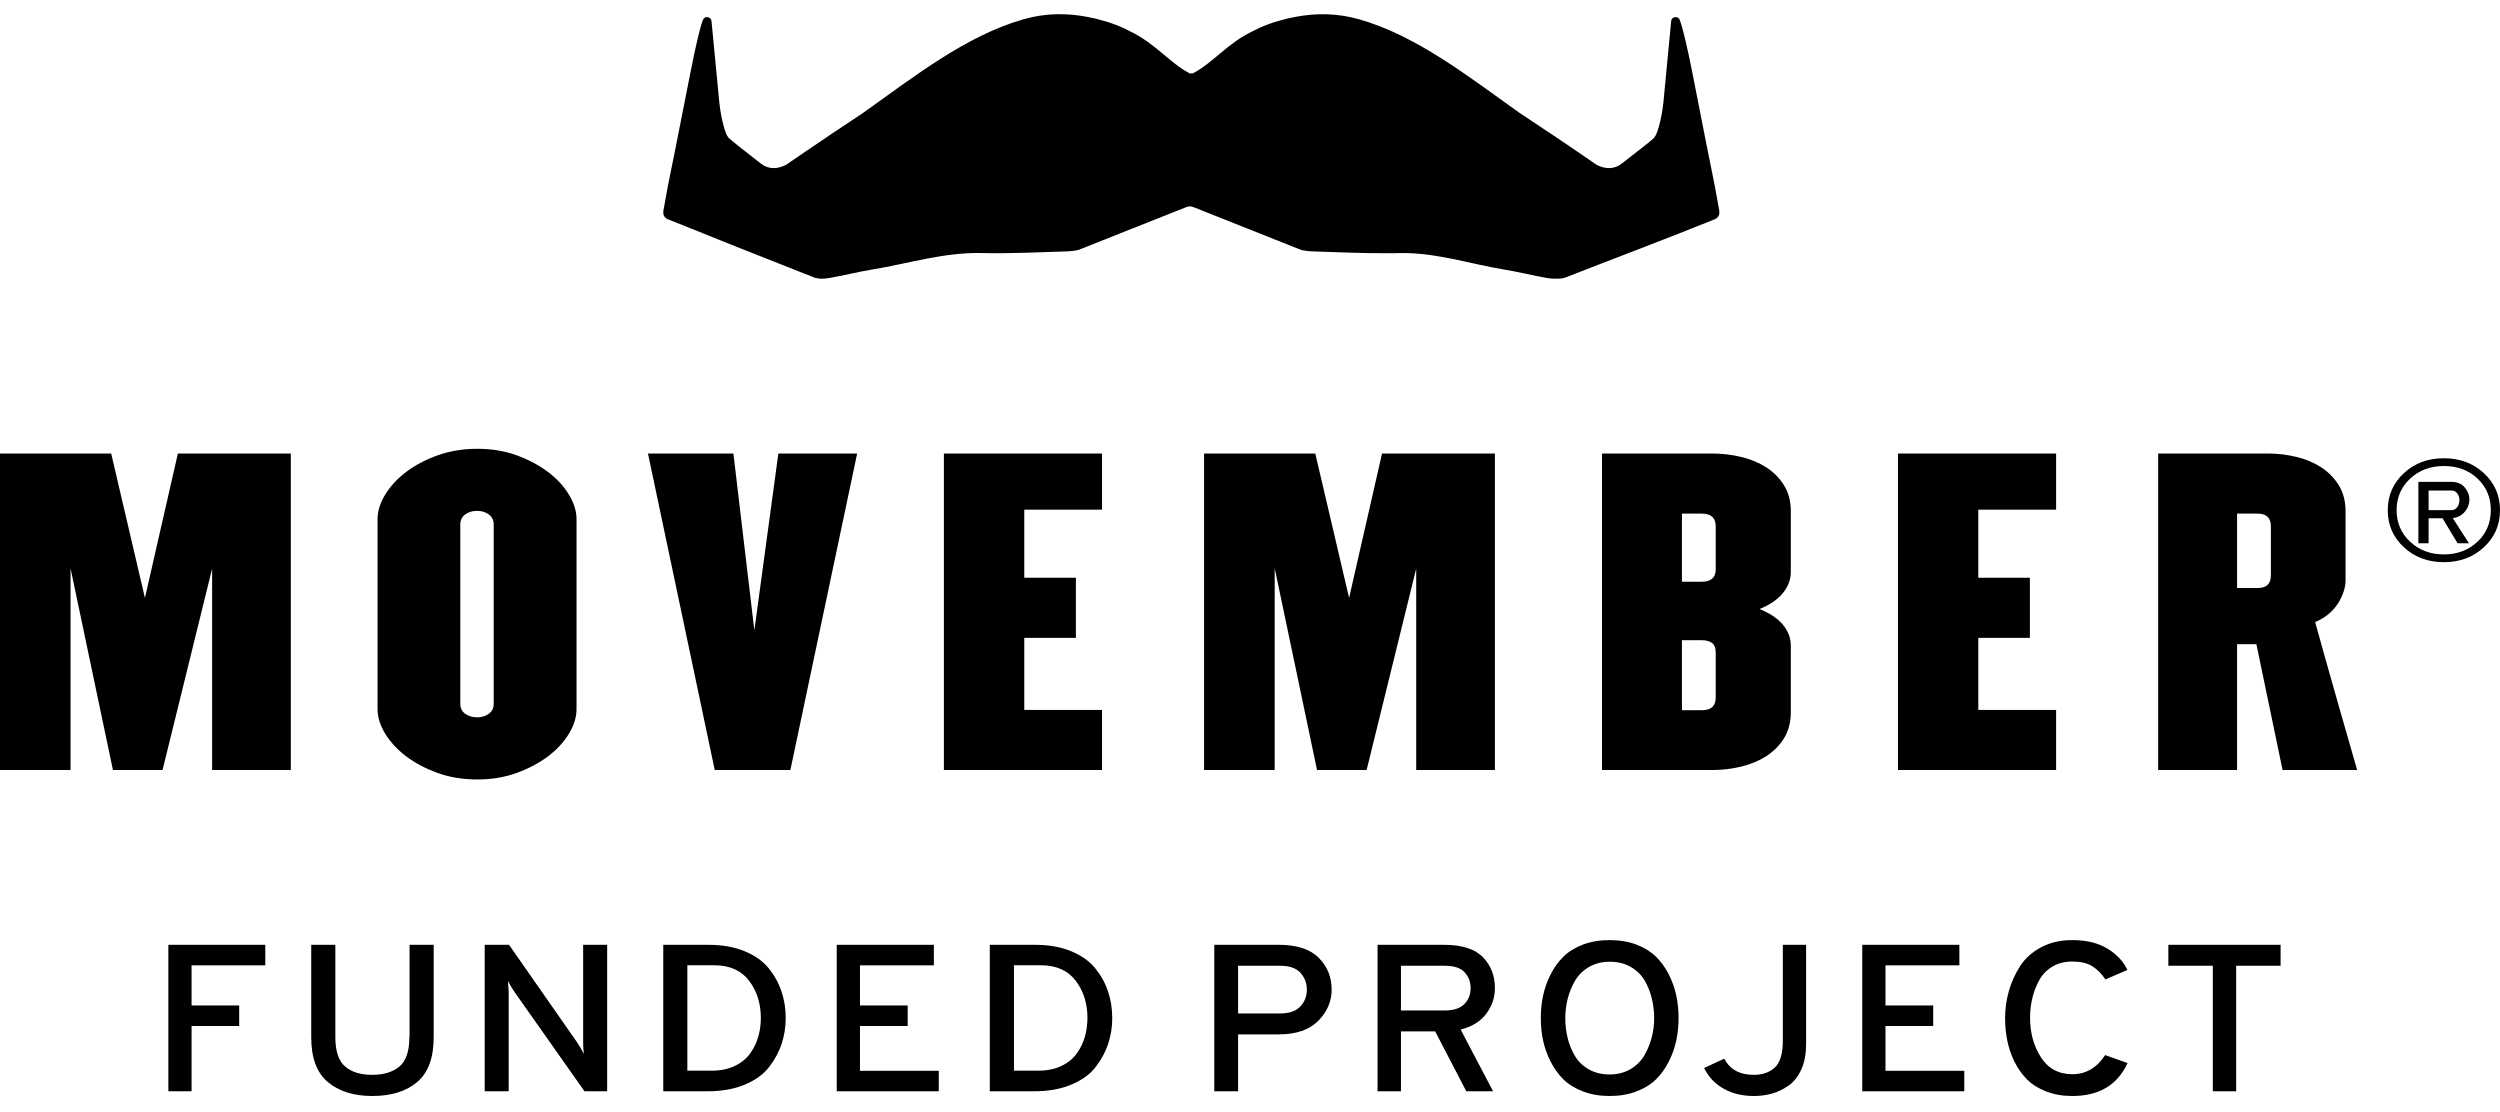
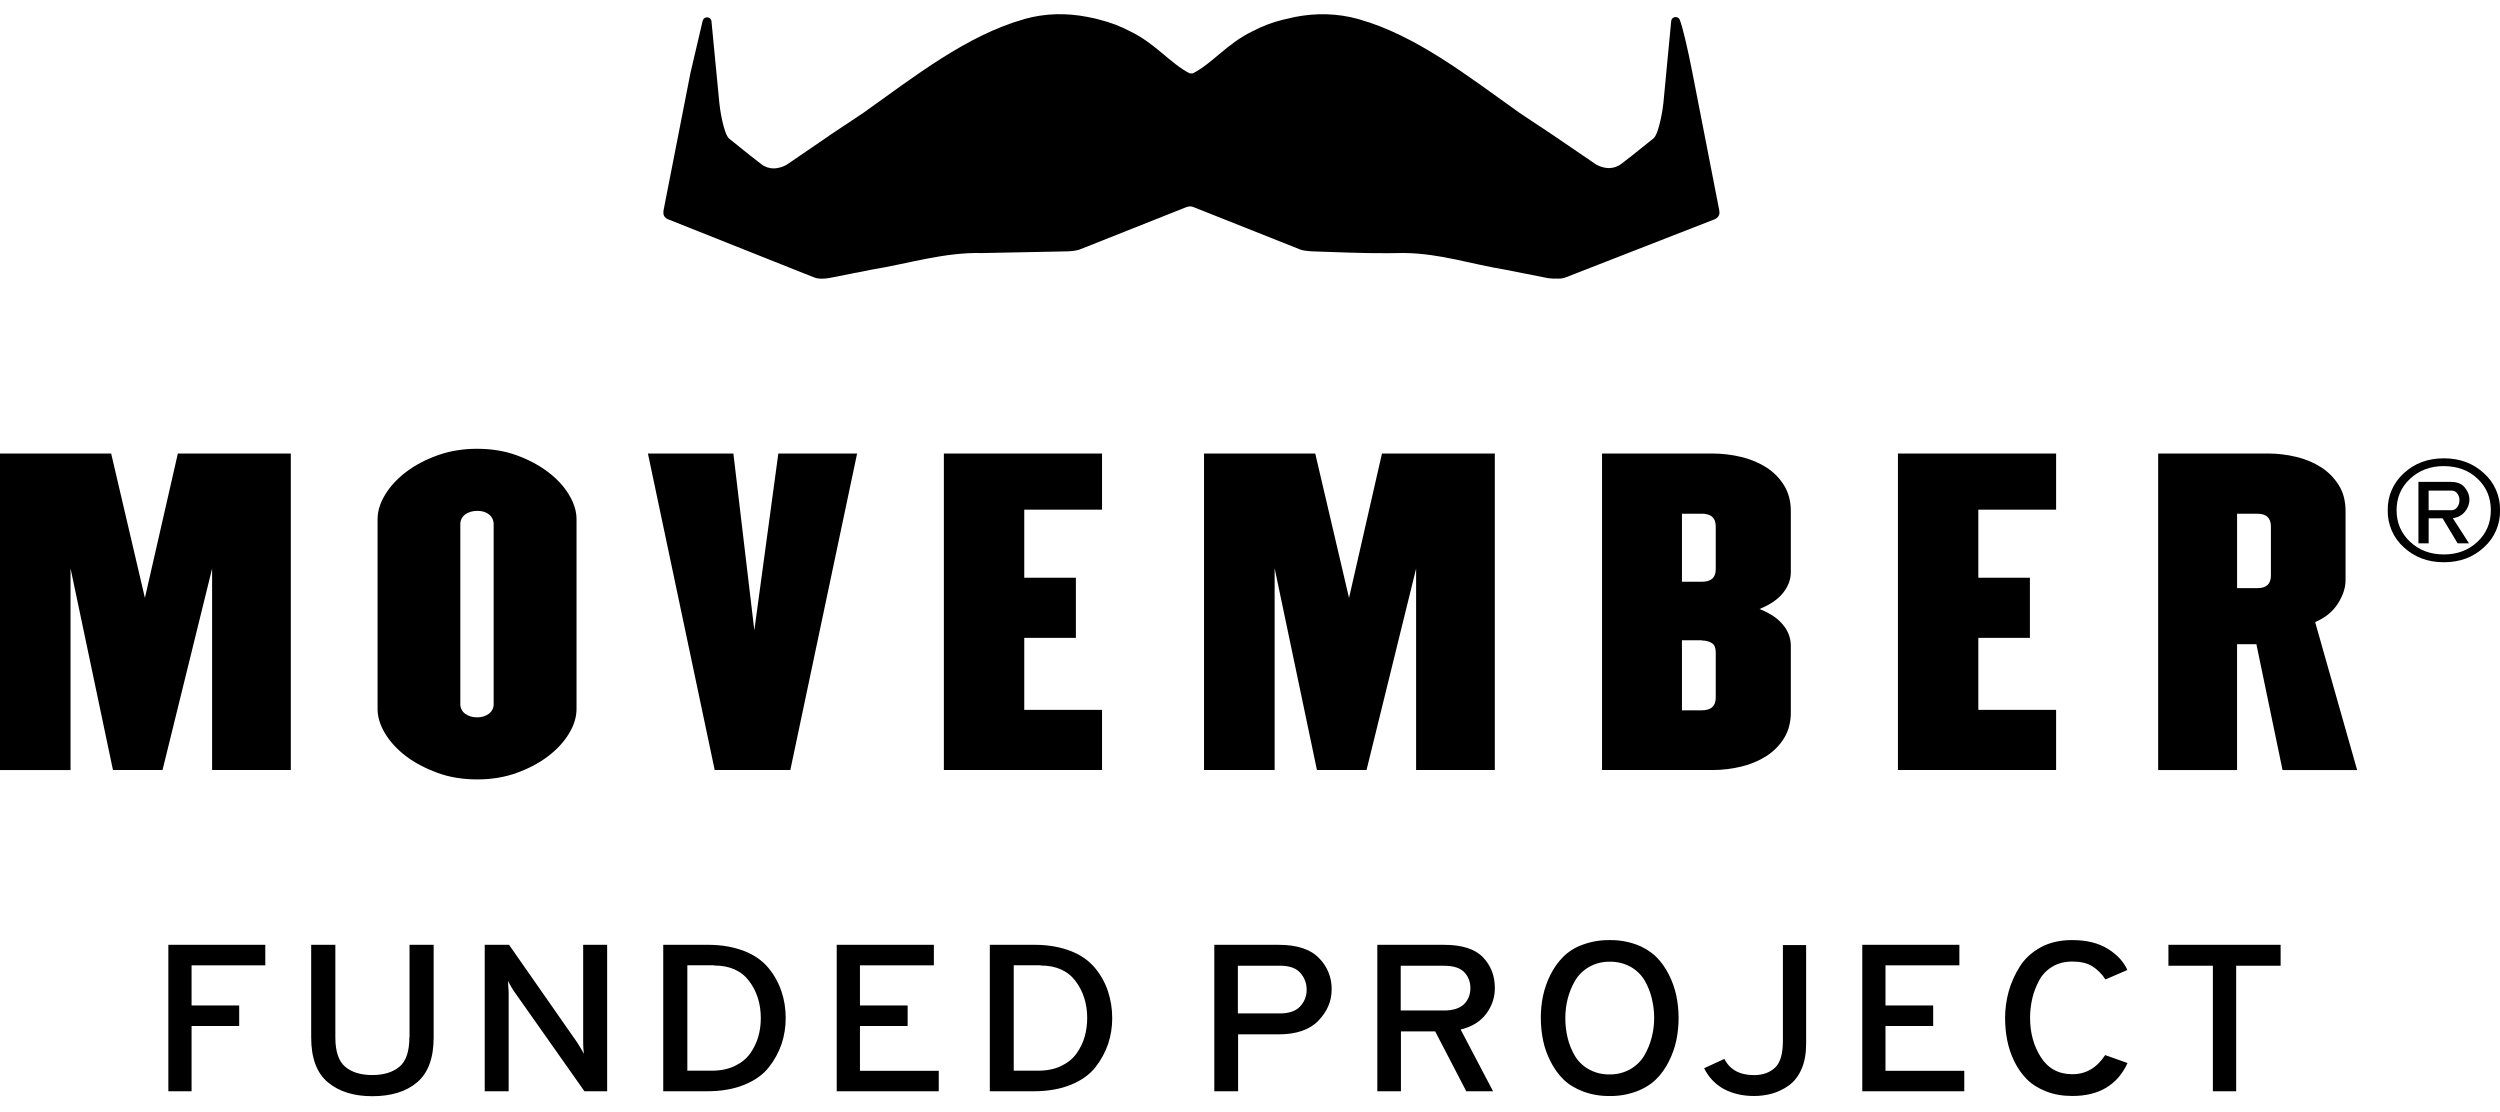
- <svg xmlns="http://www.w3.org/2000/svg" width="108px" height="48px" viewBox="0 0 108 48" version="1.1">
-   <defs />
-   <g id="Page-1" stroke="none" stroke-width="1" fill="none" fill-rule="evenodd">
-     <g id="mo-funded" fill="#000000" fill-rule="nonzero">
-       <g id="Combined-Shape">
-         <path d="M14.487,40.816 L14.487,44.807 C14.487,45.406 14.626,45.83 14.907,46.07 C15.185,46.313 15.579,46.433 16.08,46.433 C16.582,46.433 16.975,46.31 17.261,46.07 C17.542,45.826 17.685,45.406 17.685,44.807 L17.693,44.807 L17.693,40.816 L18.735,40.816 L18.735,44.807 C18.735,45.699 18.495,46.345 18.021,46.747 C17.546,47.146 16.902,47.347 16.084,47.347 C15.285,47.347 14.649,47.149 14.166,46.747 C13.684,46.345 13.445,45.699 13.445,44.807 L13.445,40.816 L14.487,40.816 Z M69.539,40.612 C69.963,40.612 70.346,40.677 70.691,40.805 C71.036,40.938 71.317,41.113 71.539,41.328 C71.76,41.546 71.944,41.803 72.094,42.1 C72.244,42.397 72.349,42.701 72.417,43.012 C72.481,43.32 72.514,43.642 72.514,43.978 C72.514,44.31 72.481,44.632 72.417,44.943 C72.349,45.255 72.244,45.559 72.094,45.856 C71.944,46.156 71.76,46.413 71.539,46.628 C71.317,46.846 71.036,47.021 70.691,47.15 C70.346,47.283 69.963,47.347 69.539,47.347 C69.115,47.347 68.732,47.283 68.387,47.15 C68.042,47.018 67.76,46.846 67.539,46.628 C67.317,46.41 67.134,46.152 66.984,45.856 C66.833,45.559 66.725,45.255 66.661,44.943 C66.593,44.636 66.563,44.314 66.563,43.978 C66.563,43.645 66.593,43.323 66.661,43.012 C66.728,42.701 66.833,42.397 66.984,42.1 C67.134,41.803 67.317,41.546 67.539,41.328 C67.76,41.109 68.042,40.938 68.387,40.805 C68.732,40.677 69.115,40.612 69.539,40.612 Z M89.526,40.612 C90.141,40.612 90.647,40.737 91.054,40.988 C91.457,41.238 91.741,41.546 91.903,41.903 L90.954,42.311 C90.774,42.043 90.574,41.85 90.359,41.725 C90.144,41.599 89.864,41.539 89.526,41.539 C89.196,41.539 88.904,41.61 88.659,41.76 C88.413,41.907 88.221,42.107 88.091,42.354 C87.956,42.601 87.856,42.858 87.795,43.13 C87.73,43.398 87.699,43.677 87.699,43.971 C87.699,44.614 87.853,45.183 88.167,45.673 C88.482,46.163 88.935,46.406 89.526,46.406 C90.114,46.406 90.586,46.127 90.943,45.58 L91.91,45.923 C91.473,46.875 90.678,47.347 89.526,47.347 C89.108,47.347 88.732,47.283 88.394,47.15 C88.056,47.018 87.78,46.846 87.565,46.628 C87.35,46.41 87.166,46.152 87.02,45.856 C86.874,45.559 86.774,45.251 86.713,44.943 C86.651,44.636 86.62,44.314 86.62,43.978 C86.62,43.581 86.674,43.195 86.782,42.815 C86.889,42.436 87.05,42.079 87.265,41.742 C87.484,41.403 87.784,41.131 88.175,40.923 C88.563,40.716 89.012,40.612 89.526,40.612 Z M78.024,40.816 L78.024,45.082 C78.024,45.509 77.961,45.876 77.823,46.186 C77.685,46.497 77.502,46.73 77.275,46.892 C77.047,47.054 76.805,47.171 76.559,47.241 C76.309,47.312 76.044,47.347 75.768,47.347 C75.28,47.347 74.843,47.245 74.47,47.036 C74.094,46.828 73.81,46.528 73.616,46.137 L74.489,45.735 C74.728,46.2 75.153,46.433 75.768,46.433 C76.141,46.433 76.443,46.327 76.674,46.116 C76.902,45.904 77.018,45.516 77.018,44.955 L77.018,40.816 L78.024,40.816 Z M98.522,40.816 L98.522,41.72 L96.602,41.72 L96.602,47.143 L95.594,47.143 L95.594,41.72 L93.673,41.72 L93.673,40.816 L98.522,40.816 Z M44.717,40.816 C45.304,40.816 45.819,40.907 46.26,41.087 C46.705,41.268 47.051,41.512 47.304,41.817 C47.558,42.127 47.746,42.461 47.865,42.826 C47.988,43.187 48.049,43.573 48.049,43.983 C48.049,44.376 47.988,44.744 47.872,45.099 C47.753,45.45 47.573,45.784 47.327,46.1 C47.082,46.416 46.732,46.67 46.275,46.858 C45.819,47.049 45.285,47.143 44.675,47.143 L42.759,47.143 L42.759,40.816 L44.717,40.816 Z M11.461,40.816 L11.461,41.703 L8.276,41.703 L8.276,43.437 L10.333,43.437 L10.333,44.324 L8.276,44.324 L8.276,47.143 L7.273,47.143 L7.273,40.816 L11.461,40.816 Z M55.241,40.816 C56.026,40.816 56.605,41.004 56.97,41.379 C57.344,41.751 57.527,42.21 57.527,42.753 C57.527,43.257 57.336,43.708 56.951,44.098 C56.567,44.491 55.995,44.685 55.237,44.685 L53.485,44.685 L53.485,47.143 L52.457,47.143 L52.457,40.816 L55.241,40.816 Z M62.382,40.816 C63.153,40.816 63.715,40.994 64.059,41.348 C64.407,41.703 64.58,42.151 64.58,42.686 C64.58,43.09 64.456,43.458 64.205,43.795 C63.954,44.129 63.587,44.355 63.101,44.477 L64.501,47.143 L63.344,47.143 L62,44.557 L60.521,44.557 L60.521,47.143 L59.51,47.143 L59.51,40.816 L62.382,40.816 Z M21.991,40.816 L24.935,45.036 C25.008,45.144 25.104,45.304 25.223,45.523 C25.2,45.342 25.192,45.182 25.192,45.043 L25.192,40.816 L26.229,40.816 L26.229,47.143 L25.25,47.143 L22.225,42.85 C22.129,42.714 22.037,42.558 21.945,42.377 C21.964,42.669 21.975,42.826 21.975,42.85 L21.975,47.143 L20.939,47.143 L20.939,40.816 L21.991,40.816 Z M30.611,40.816 C31.198,40.816 31.713,40.907 32.154,41.087 C32.599,41.268 32.945,41.512 33.198,41.817 C33.451,42.127 33.636,42.461 33.759,42.826 C33.881,43.187 33.943,43.573 33.943,43.983 C33.943,44.376 33.881,44.744 33.766,45.099 C33.647,45.45 33.467,45.784 33.221,46.1 C32.975,46.416 32.626,46.67 32.169,46.858 C31.713,47.049 31.179,47.143 30.569,47.143 L28.653,47.143 L28.653,40.816 L30.611,40.816 Z M40.343,40.816 L40.343,41.703 L37.151,41.703 L37.151,43.437 L39.212,43.437 L39.212,44.324 L37.151,44.324 L37.151,46.26 L40.555,46.26 L40.555,47.143 L36.147,47.143 L36.147,40.816 L40.343,40.816 Z M84.645,40.816 L84.645,41.703 L81.453,41.703 L81.453,43.437 L83.514,43.437 L83.514,44.324 L81.453,44.324 L81.453,46.26 L84.857,46.26 L84.857,47.143 L80.449,47.143 L80.449,40.816 L84.645,40.816 Z M69.539,41.546 C69.201,41.546 68.901,41.624 68.642,41.775 C68.383,41.928 68.18,42.129 68.038,42.375 C67.895,42.622 67.79,42.883 67.723,43.152 C67.655,43.423 67.621,43.699 67.621,43.985 C67.621,44.282 67.655,44.568 67.723,44.843 C67.79,45.119 67.895,45.376 68.038,45.619 C68.18,45.859 68.383,46.052 68.642,46.199 C68.901,46.345 69.201,46.417 69.539,46.417 C69.876,46.417 70.177,46.338 70.436,46.188 C70.694,46.034 70.897,45.834 71.04,45.587 C71.182,45.34 71.287,45.079 71.355,44.811 C71.426,44.543 71.46,44.264 71.46,43.978 C71.46,43.681 71.422,43.395 71.355,43.119 C71.287,42.844 71.182,42.587 71.04,42.343 C70.897,42.104 70.694,41.911 70.436,41.764 C70.177,41.617 69.876,41.546 69.539,41.546 Z M30.853,41.699 L29.693,41.699 L29.693,46.253 L30.741,46.253 C31.121,46.253 31.455,46.187 31.739,46.051 C32.023,45.916 32.246,45.735 32.407,45.509 C32.569,45.283 32.684,45.043 32.757,44.786 C32.83,44.532 32.868,44.261 32.868,43.976 C32.868,43.343 32.695,42.805 32.357,42.363 C32.02,41.922 31.517,41.699 30.853,41.699 Z M44.963,41.699 L43.803,41.699 L43.803,46.253 L44.851,46.253 C45.231,46.253 45.565,46.187 45.849,46.051 C46.133,45.916 46.356,45.735 46.517,45.509 C46.679,45.283 46.794,45.043 46.867,44.786 C46.94,44.532 46.974,44.261 46.978,43.976 C46.978,43.343 46.805,42.805 46.467,42.363 C46.13,41.922 45.627,41.699 44.963,41.699 Z M55.298,41.72 L53.485,41.72 L53.485,43.781 L55.298,43.781 C55.695,43.781 55.988,43.681 56.174,43.479 C56.365,43.277 56.456,43.034 56.456,42.753 C56.456,42.481 56.369,42.242 56.186,42.033 C56.003,41.824 55.706,41.72 55.298,41.72 Z M62.401,41.72 L60.521,41.72 L60.521,43.653 L62.401,43.653 C62.79,43.653 63.078,43.562 63.258,43.378 C63.441,43.194 63.531,42.961 63.531,42.686 C63.531,42.422 63.445,42.193 63.273,42.005 C63.101,41.814 62.809,41.72 62.401,41.72 Z M20.62,19.388 C21.236,19.388 21.802,19.479 22.323,19.67 C22.839,19.86 23.291,20.1 23.678,20.393 C24.06,20.682 24.363,21.01 24.581,21.374 C24.799,21.733 24.906,22.086 24.906,22.432 L24.906,30.633 C24.906,30.975 24.799,31.331 24.581,31.691 C24.363,32.051 24.06,32.379 23.678,32.672 C23.291,32.961 22.839,33.204 22.323,33.391 C21.802,33.578 21.236,33.673 20.62,33.673 C20.003,33.673 19.429,33.582 18.905,33.391 C18.381,33.201 17.925,32.961 17.539,32.668 C17.156,32.375 16.854,32.047 16.636,31.688 C16.417,31.328 16.31,30.975 16.31,30.629 L16.31,22.432 C16.31,22.086 16.417,21.733 16.636,21.374 C16.854,21.014 17.156,20.686 17.539,20.393 C17.925,20.1 18.377,19.86 18.905,19.67 C19.433,19.483 20.003,19.388 20.62,19.388 Z M97.992,19.592 C98.402,19.592 98.804,19.641 99.206,19.739 C99.608,19.833 99.965,19.987 100.28,20.19 C100.591,20.397 100.846,20.656 101.039,20.968 C101.229,21.283 101.328,21.654 101.328,22.088 L101.328,25.063 C101.328,25.392 101.214,25.732 100.994,26.079 C100.77,26.425 100.443,26.691 100.015,26.873 C100.311,27.979 101.791,33.15 101.829,33.265 L98.607,33.265 L97.476,27.829 L96.641,27.829 L96.641,33.265 L93.233,33.265 L93.233,19.592 L97.992,19.592 Z M47.608,19.592 L47.608,22.018 L44.249,22.018 L44.249,24.958 L46.478,24.958 L46.478,27.556 L44.249,27.556 L44.249,30.668 L47.608,30.668 L47.608,33.265 L40.776,33.265 L40.776,19.592 L47.608,19.592 Z M88.824,19.592 L88.824,22.018 L85.463,22.018 L85.463,24.958 L87.691,24.958 L87.691,27.556 L85.463,27.556 L85.463,30.668 L88.824,30.668 L88.824,33.265 L81.992,33.265 L81.992,19.592 L88.824,19.592 Z M73.988,19.592 C74.403,19.592 74.814,19.644 75.217,19.739 C75.62,19.833 75.985,19.987 76.304,20.19 C76.622,20.397 76.879,20.656 77.071,20.968 C77.267,21.283 77.363,21.654 77.363,22.088 L77.363,24.72 C77.363,25.035 77.248,25.336 77.025,25.616 C76.799,25.896 76.461,26.128 76.012,26.31 C76.465,26.492 76.799,26.719 77.025,26.992 C77.252,27.265 77.363,27.57 77.363,27.899 L77.363,30.769 C77.363,31.203 77.263,31.578 77.071,31.89 C76.879,32.201 76.622,32.46 76.304,32.667 C75.985,32.87 75.624,33.02 75.217,33.118 C74.81,33.216 74.399,33.265 73.988,33.265 L69.208,33.265 L69.208,19.592 L73.988,19.592 Z M56.82,19.592 L58.281,25.83 L59.704,19.592 L64.58,19.592 L64.58,33.265 L61.18,33.265 L61.18,24.563 L59.038,33.265 L56.896,33.265 L55.067,24.549 L55.067,33.265 L52.016,33.265 L52.016,19.592 L56.82,19.592 Z M4.803,19.592 L6.261,25.83 L7.684,19.592 L12.563,19.592 L12.563,33.265 L9.164,33.265 L9.164,24.563 L7.022,33.265 L4.879,33.265 L3.047,24.549 L3.047,33.265 L0,33.265 L0,19.592 L4.803,19.592 Z M31.683,19.592 L32.588,27.23 L33.625,19.592 L37.029,19.592 L34.144,33.265 L30.877,33.265 L27.992,19.592 L31.683,19.592 Z M20.616,22.069 C20.409,22.069 20.237,22.121 20.095,22.224 C19.954,22.33 19.885,22.474 19.885,22.658 L19.885,30.404 C19.885,30.587 19.954,30.732 20.095,30.834 C20.237,30.936 20.409,30.989 20.616,30.989 C20.807,30.989 20.976,30.94 21.117,30.834 C21.259,30.732 21.328,30.587 21.328,30.404 L21.328,22.658 C21.328,22.471 21.259,22.33 21.117,22.224 C20.976,22.121 20.807,22.069 20.616,22.069 Z M73.52,27.657 L72.66,27.657 L72.66,30.682 L73.52,30.682 C73.919,30.682 74.119,30.5 74.119,30.136 L74.119,28.186 C74.119,27.993 74.069,27.857 73.961,27.776 C73.854,27.699 73.708,27.657 73.52,27.657 Z M97.529,22.189 L96.641,22.189 L96.641,25.403 L97.529,25.403 C97.912,25.403 98.102,25.221 98.102,24.857 L98.102,22.735 C98.102,22.371 97.912,22.189 97.529,22.189 Z M73.52,22.189 L72.66,22.189 L72.66,25.13 L73.52,25.13 C73.919,25.13 74.119,24.951 74.119,24.598 L74.119,22.735 C74.119,22.371 73.919,22.189 73.52,22.189 Z M105.576,19.796 C106.264,19.796 106.84,20.011 107.304,20.44 C107.768,20.87 108,21.403 108,22.041 C108,22.678 107.768,23.212 107.304,23.641 C106.84,24.071 106.264,24.286 105.576,24.286 C104.887,24.286 104.311,24.071 103.847,23.641 C103.383,23.212 103.151,22.678 103.151,22.041 C103.151,21.403 103.383,20.87 103.847,20.44 C104.311,20.011 104.887,19.796 105.576,19.796 Z M105.576,20.132 C104.992,20.132 104.505,20.316 104.116,20.679 C103.727,21.043 103.533,21.497 103.533,22.037 C103.533,22.585 103.727,23.039 104.116,23.402 C104.505,23.766 104.992,23.95 105.576,23.95 C106.159,23.95 106.642,23.766 107.027,23.402 C107.413,23.042 107.603,22.585 107.603,22.034 C107.603,21.487 107.409,21.033 107.027,20.672 C106.646,20.312 106.159,20.132 105.576,20.132 Z M105.884,20.816 C106.144,20.816 106.342,20.893 106.475,21.055 C106.609,21.212 106.678,21.388 106.678,21.58 C106.678,21.773 106.613,21.948 106.483,22.103 C106.353,22.26 106.182,22.355 105.961,22.383 L106.658,23.469 L106.167,23.469 L105.518,22.39 L104.916,22.39 L104.916,23.469 L104.473,23.469 L104.473,20.816 L105.884,20.816 Z M105.9,21.191 L104.916,21.191 L104.916,22.039 L105.9,22.039 C106.003,22.039 106.086,21.994 106.151,21.91 C106.216,21.826 106.247,21.721 106.247,21.594 C106.247,21.493 106.216,21.402 106.155,21.317 C106.094,21.233 106.01,21.191 105.9,21.191 Z M44.224,0.83 C45.166,0.56 46.094,0.56 46.96,0.728 C47.223,0.774 47.414,0.823 47.517,0.855 C48.021,0.982 48.445,1.154 48.811,1.348 C49.91,1.872 50.563,2.748 51.399,3.17 L51.528,3.17 C52.364,2.748 53.017,1.872 54.116,1.348 C54.482,1.154 54.906,0.982 55.41,0.855 C55.513,0.827 55.707,0.774 55.967,0.728 C56.833,0.563 57.76,0.563 58.703,0.83 C61.187,1.534 63.412,3.29 65.645,4.877 C66.145,5.207 66.63,5.531 67.088,5.837 C67.107,5.851 67.126,5.862 67.149,5.876 C67.866,6.361 68.503,6.794 68.958,7.111 C69.08,7.178 69.282,7.262 69.507,7.262 C69.706,7.262 69.893,7.199 70.057,7.069 C70.221,6.942 70.377,6.819 70.522,6.706 C70.927,6.393 71.244,6.147 71.434,5.974 C71.675,5.756 71.843,4.651 71.858,4.44 C71.869,4.293 72.159,1.26 72.19,0.957 L72.194,0.908 L72.207,0.854 C72.236,0.786 72.305,0.739 72.385,0.739 C72.442,0.739 72.495,0.764 72.53,0.802 C72.533,0.802 72.572,0.862 72.575,0.89 C72.686,1.175 72.9,2.065 73.114,3.163 C74.27,9.088 73.904,7.037 74.27,9.088 C74.274,9.123 74.278,9.152 74.278,9.18 C74.278,9.18 74.274,9.183 74.274,9.187 C74.289,9.324 74.178,9.433 74.087,9.468 C71.984,10.32 69.74,11.161 67.626,11.988 C67.504,12.033 67.366,12.044 67.225,12.037 C67.103,12.044 66.973,12.03 66.866,12.016 C66.244,11.91 65.634,11.752 65.011,11.65 C63.535,11.407 62.218,10.957 60.707,10.932 L60.52,10.932 C60.321,10.939 60.123,10.939 59.924,10.939 C58.84,10.946 57.753,10.893 56.657,10.858 C56.657,10.858 56.322,10.84 56.169,10.781 L51.566,8.951 C51.517,8.93 51.467,8.916 51.406,8.916 C51.337,8.919 51.284,8.93 51.238,8.951 C49.7,9.556 48.17,10.175 46.632,10.781 C46.479,10.84 46.143,10.858 46.143,10.858 C44.899,10.897 43.659,10.96 42.419,10.932 C40.793,10.89 39.243,11.389 37.663,11.646 C37.041,11.748 36.427,11.907 35.809,12.012 C35.603,12.047 35.366,12.061 35.175,11.988 C35.03,11.931 34.874,11.868 34.71,11.805 C32.752,11.034 30.794,10.256 28.844,9.468 C28.752,9.433 28.642,9.324 28.657,9.187 C28.653,9.183 28.653,9.18 28.653,9.18 C28.653,9.152 28.653,9.123 28.661,9.088 C29.031,7.033 28.661,9.088 29.821,3.163 C30.035,2.065 30.244,1.175 30.355,0.89 C30.363,0.862 30.401,0.802 30.401,0.802 C30.435,0.764 30.489,0.739 30.546,0.739 C30.645,0.739 30.725,0.813 30.737,0.908 L30.741,0.957 C30.771,1.256 31.065,4.293 31.076,4.44 C31.092,4.651 31.256,5.756 31.496,5.974 C31.687,6.143 32.004,6.393 32.408,6.706 C32.557,6.819 32.714,6.942 32.874,7.069 C33.038,7.199 33.221,7.262 33.424,7.262 C33.649,7.262 33.851,7.178 33.973,7.111 C34.431,6.794 35.068,6.361 35.79,5.876 C35.801,5.862 35.82,5.851 35.843,5.837 C36.301,5.531 36.79,5.207 37.286,4.877 C39.514,3.29 41.743,1.538 44.224,0.83 Z" id="path-1" />
-       </g>
-     </g>
-   </g>
+ <svg xmlns="http://www.w3.org/2000/svg" width="108" height="48">
+   <path d="M14.487 40.816v4c0 .6.14 1.023.42 1.263s.67.363 1.173.363.895-.123 1.18-.363.424-.663.424-1.263h.008v-4h1.042v4c0 .893-.24 1.538-.714 1.94s-1.12.6-1.937.6c-.8 0-1.435-.198-1.918-.6s-.722-1.048-.722-1.94v-4h1.042zm55.052-.204a3.27 3.27 0 0 1 1.152.193 2.47 2.47 0 0 1 .848.522c.22.218.405.476.555.773a3.79 3.79 0 0 1 .323.912c.064.308.098.63.098.966s-.034.655-.098.966a3.79 3.79 0 0 1-.323.912c-.15.3-.334.558-.555.773s-.503.393-.848.522a3.19 3.19 0 0 1-1.152.197 3.19 3.19 0 0 1-1.152-.197c-.345-.132-.627-.304-.848-.522s-.405-.476-.555-.773-.26-.6-.323-.912-.098-.63-.098-.966a4.54 4.54 0 0 1 .098-.966 3.79 3.79 0 0 1 .323-.912c.15-.297.334-.554.555-.773s.503-.4.848-.522a3.27 3.27 0 0 1 1.152-.193zm19.988 0c.614 0 1.12.125 1.528.376s.687.558.848.916l-.948.408a1.86 1.86 0 0 0-.595-.587c-.215-.125-.495-.186-.833-.186-.33 0-.622.072-.868.222s-.438.347-.568.594-.234.504-.296.776-.096.547-.096.84c0 .644.154 1.212.468 1.702s.768.733 1.36.733 1.06-.28 1.416-.826l.967.343c-.438.95-1.232 1.423-2.384 1.423-.418 0-.795-.064-1.132-.197s-.614-.304-.83-.522-.4-.476-.545-.773-.246-.604-.307-.912-.092-.63-.092-.966c0-.397.054-.783.16-1.162s.27-.737.484-1.073.518-.612.9-.82.837-.31 1.35-.31zm-11.502.204v4.266c0 .427-.063.794-.2 1.104s-.32.543-.548.706a2.35 2.35 0 0 1-.716.349c-.25.07-.515.106-.79.106-.49 0-.925-.102-1.298-.3a2.03 2.03 0 0 1-.854-.9l.873-.402c.24.466.664.7 1.28.7.373 0 .675-.106.906-.318s.343-.6.343-1.16v-4.14h1.007zm20.498 0v.904h-1.92v5.423h-1.007V41.72h-1.92v-.904h4.85zm-53.806 0c.587 0 1.102.1 1.543.27s.79.424 1.044.73.44.643.56 1.008.184.747.184 1.158c0 .393-.06.76-.177 1.116a3.41 3.41 0 0 1-.545 1.001c-.246.316-.595.57-1.052.758s-1 .285-1.6.285H42.76v-6.327h1.958zm-33.256 0v.886H8.276v1.735h2.057v.886H8.276v2.82H7.273v-6.327h4.188zm43.78 0c.785 0 1.364.188 1.73.563a1.86 1.86 0 0 1 .556 1.373c0 .504-.2.956-.575 1.345s-.956.587-1.714.587h-1.752v2.458h-1.028v-6.327h2.784zm7.14 0c.77 0 1.333.177 1.677.532s.52.803.52 1.338c0 .403-.124.772-.374 1.11s-.618.56-1.104.68l1.4 2.666h-1.157L62 44.557h-1.48v2.586H59.5v-6.327h2.872zm-40.39 0l2.944 4.22a6.12 6.12 0 0 1 .288.487c-.023-.18-.03-.34-.03-.48v-4.227h1.036v6.327h-.98l-3.025-4.293c-.096-.136-.188-.292-.28-.473l.03.473v4.293H20.94v-6.327h1.052zm8.62 0c.587 0 1.102.1 1.543.27s.79.424 1.044.73a3.17 3.17 0 0 1 .56 1.008c.123.362.184.747.184 1.158 0 .393-.06.76-.177 1.116a3.41 3.41 0 0 1-.545 1.001c-.246.316-.595.57-1.052.758s-1 .285-1.6.285h-1.916v-6.327h1.958zm9.732 0v.886H37.15v1.735h2.06v.886h-2.06v1.936h3.404v.883h-4.408v-6.327h4.196zm44.302 0v.886h-3.192v1.735h2.06v.886h-2.06v1.936h3.404v.883H80.45v-6.327h4.196zm-15.106.73a1.76 1.76 0 0 0-.897.229c-.26.154-.462.354-.604.6a3.03 3.03 0 0 0-.315.776 3.43 3.43 0 0 0-.101.833 3.59 3.59 0 0 0 .101.858 2.88 2.88 0 0 0 .315.776 1.61 1.61 0 0 0 .604.579 1.79 1.79 0 0 0 .897.218 1.76 1.76 0 0 0 .897-.229c.26-.154.462-.354.604-.6a3.03 3.03 0 0 0 .315-.776c.07-.268.105-.547.105-.833a3.59 3.59 0 0 0-.105-.858 2.88 2.88 0 0 0-.315-.776 1.61 1.61 0 0 0-.604-.579 1.79 1.79 0 0 0-.897-.218zm-38.686.154h-1.16v4.554h1.048c.38 0 .714-.066.998-.202s.507-.316.668-.542.276-.466.35-.723.11-.525.11-.8c0-.633-.173-1.17-.51-1.613s-.84-.664-1.505-.664zm14.1 0h-1.16v4.554h1.048c.38 0 .714-.066.998-.202s.507-.316.668-.542.276-.466.35-.723.107-.525.11-.8c0-.633-.173-1.17-.51-1.613s-.84-.664-1.505-.664zm10.336.02h-1.813v2.06h1.813c.396 0 .69-.1.876-.302a1.02 1.02 0 0 0 .282-.727c0-.27-.088-.51-.27-.72s-.48-.313-.887-.313zm7.102 0h-1.88v1.933h1.88c.39 0 .678-.1.857-.275s.273-.417.273-.692c0-.264-.086-.494-.258-.68s-.464-.285-.872-.285zM20.62 19.388c.616 0 1.183.092 1.703.282s.968.43 1.355.723.685.617.903.98.325.713.325 1.058v8.2c0 .342-.107.698-.325 1.058s-.52.688-.903.98-.838.533-1.355.72-1.087.282-1.703.282-1.2-.092-1.715-.282-.98-.43-1.366-.723-.685-.62-.903-.98-.325-.713-.325-1.058v-8.198c0-.346.107-.698.325-1.058s.52-.688.903-.98.838-.533 1.366-.723 1.098-.282 1.715-.282zm77.372.204c.4 0 .812.05 1.214.147s.76.25 1.074.452.565.466.76.777.288.686.288 1.12v2.976c0 .33-.114.67-.334 1.015s-.55.613-.98.795l1.814 6.392h-3.222l-1.13-5.436h-.835v5.436h-3.408V19.592h4.76zm-50.384 0v2.426h-3.36v2.94h2.23v2.597h-2.23v3.112h3.36v2.597h-6.833V19.592h6.833zm41.216 0v2.426h-3.36v2.94h2.228v2.597h-2.228v3.112h3.36v2.597h-6.833V19.592h6.833zm-14.836 0a5.38 5.38 0 0 1 1.229.147c.403.095.768.25 1.087.452s.576.466.768.777.292.686.292 1.12v2.632c0 .315-.115.616-.338.896s-.564.51-1.014.693c.453.182.787.4 1.014.683a1.39 1.39 0 0 1 .338.907v2.87c0 .434-.1.81-.292 1.12s-.45.57-.768.777a3.55 3.55 0 0 1-1.087.452 5.24 5.24 0 0 1-1.229.147h-4.78V19.592h4.78zm-17.17 0l1.46 6.238 1.423-6.238h4.875v13.673h-3.4v-8.703l-2.142 8.703h-2.142l-1.828-8.717v8.717h-3.05V19.592h4.803zm-52.016 0L6.26 25.83l1.423-6.238h4.88v13.673h-3.4v-8.703l-2.142 8.703H4.88L3.047 24.55v8.717H0V19.592h4.803zm26.88 0l.905 7.638 1.037-7.638h3.403l-2.885 13.673h-3.267l-2.885-13.673h3.69zM20.616 22.07c-.207 0-.38.053-.52.155a.51.51 0 0 0-.21.434v7.746a.5.5 0 0 0 .21.43c.142.102.314.155.52.155.19 0 .36-.05.5-.155a.5.5 0 0 0 .21-.43v-7.746c0-.187-.07-.328-.2-.434s-.3-.155-.5-.155zm52.904 5.59h-.86v3.025h.86c.4 0 .6-.182.6-.546v-1.95c0-.193-.05-.33-.157-.4s-.253-.12-.442-.12zm24.01-5.468h-.888v3.214h.888c.383 0 .573-.182.573-.546v-2.12c0-.364-.2-.546-.573-.546zm-24.01 0h-.86v2.94h.86c.4 0 .6-.18.6-.532v-1.862c0-.364-.2-.546-.6-.546zm32.056-2.393c.688 0 1.265.215 1.73.644a2.09 2.09 0 0 1 .696 1.601 2.09 2.09 0 0 1-.696 1.601c-.464.43-1.04.644-1.73.644s-1.265-.215-1.73-.644a2.09 2.09 0 0 1-.696-1.601 2.09 2.09 0 0 1 .696-1.601c.464-.43 1.04-.644 1.73-.644zm0 .336c-.584 0-1.07.184-1.46.547s-.584.818-.584 1.358c0 .547.195 1 .584 1.365s.876.547 1.46.547 1.066-.184 1.452-.547.576-.818.576-1.368-.195-1-.576-1.36-.868-.54-1.452-.54zm.31.684c.26 0 .458.077.59.238s.202.333.202.526a.79.79 0 0 1-.194.522c-.13.158-.3.252-.522.28l.698 1.086h-.492l-.648-1.08h-.602v1.08h-.442v-2.653h1.41zm.015.375h-.984v.848h.984c.103 0 .187-.046.252-.13a.5.5 0 0 0 .095-.315.46.46 0 0 0-.092-.277c-.06-.084-.145-.126-.255-.126zM44.224.83c.943-.27 1.87-.27 2.736-.102.263.046.454.095.557.127a5.74 5.74 0 0 1 1.294.493c1.1.524 1.752 1.4 2.587 1.823h.13c.836-.422 1.488-1.298 2.587-1.823A5.74 5.74 0 0 1 55.41.855l.557-.127c.866-.165 1.794-.165 2.736.102 2.484.704 4.71 2.46 6.942 4.046l1.443.96c.02.014.038.025.06.04l1.81 1.235c.122.067.324.15.55.15a.87.87 0 0 0 .55-.194l.466-.362.912-.732c.24-.218.408-1.323.424-1.534l.336-3.533.013-.054c.03-.068.098-.115.178-.115.057 0 .11.025.145.063.004 0 .042.06.046.088.11.285.324 1.175.538 2.273l1.156 5.925.008.09c.01.144-.1.253-.19.29l-6.46 2.52c-.122.046-.26.056-.4.05a1.96 1.96 0 0 1-.359-.021l-1.855-.366c-1.477-.243-2.794-.693-4.305-.718h-.187l-.595.007c-1.084.007-2.172-.046-3.267-.08 0 0-.336-.018-.488-.077l-4.603-1.83c-.05-.02-.1-.035-.16-.035a.45.45 0 0 0-.168.035l-4.606 1.83c-.153.06-.488.077-.488.077l-3.725.074c-1.626-.042-3.175.457-4.755.714l-1.855.366c-.206.035-.443.05-.634-.025l-.466-.183-5.866-2.336c-.092-.035-.202-.144-.187-.28-.004-.035-.004-.063.004-.1l1.16-5.925L30.355.9c.008-.028.046-.088.046-.088.034-.04.088-.063.145-.063.1 0 .18.074.19.17l.004.05.336 3.483c.015.21.18 1.316.42 1.534l.912.732.466.362a.86.86 0 0 0 .55.194c.225 0 .427-.084.55-.15L35.8 5.876c.01-.014.03-.025.053-.04l1.443-.96c2.23-1.587 4.457-3.34 6.938-4.046z" fill="#000" fill-rule="nonzero" />
</svg>
